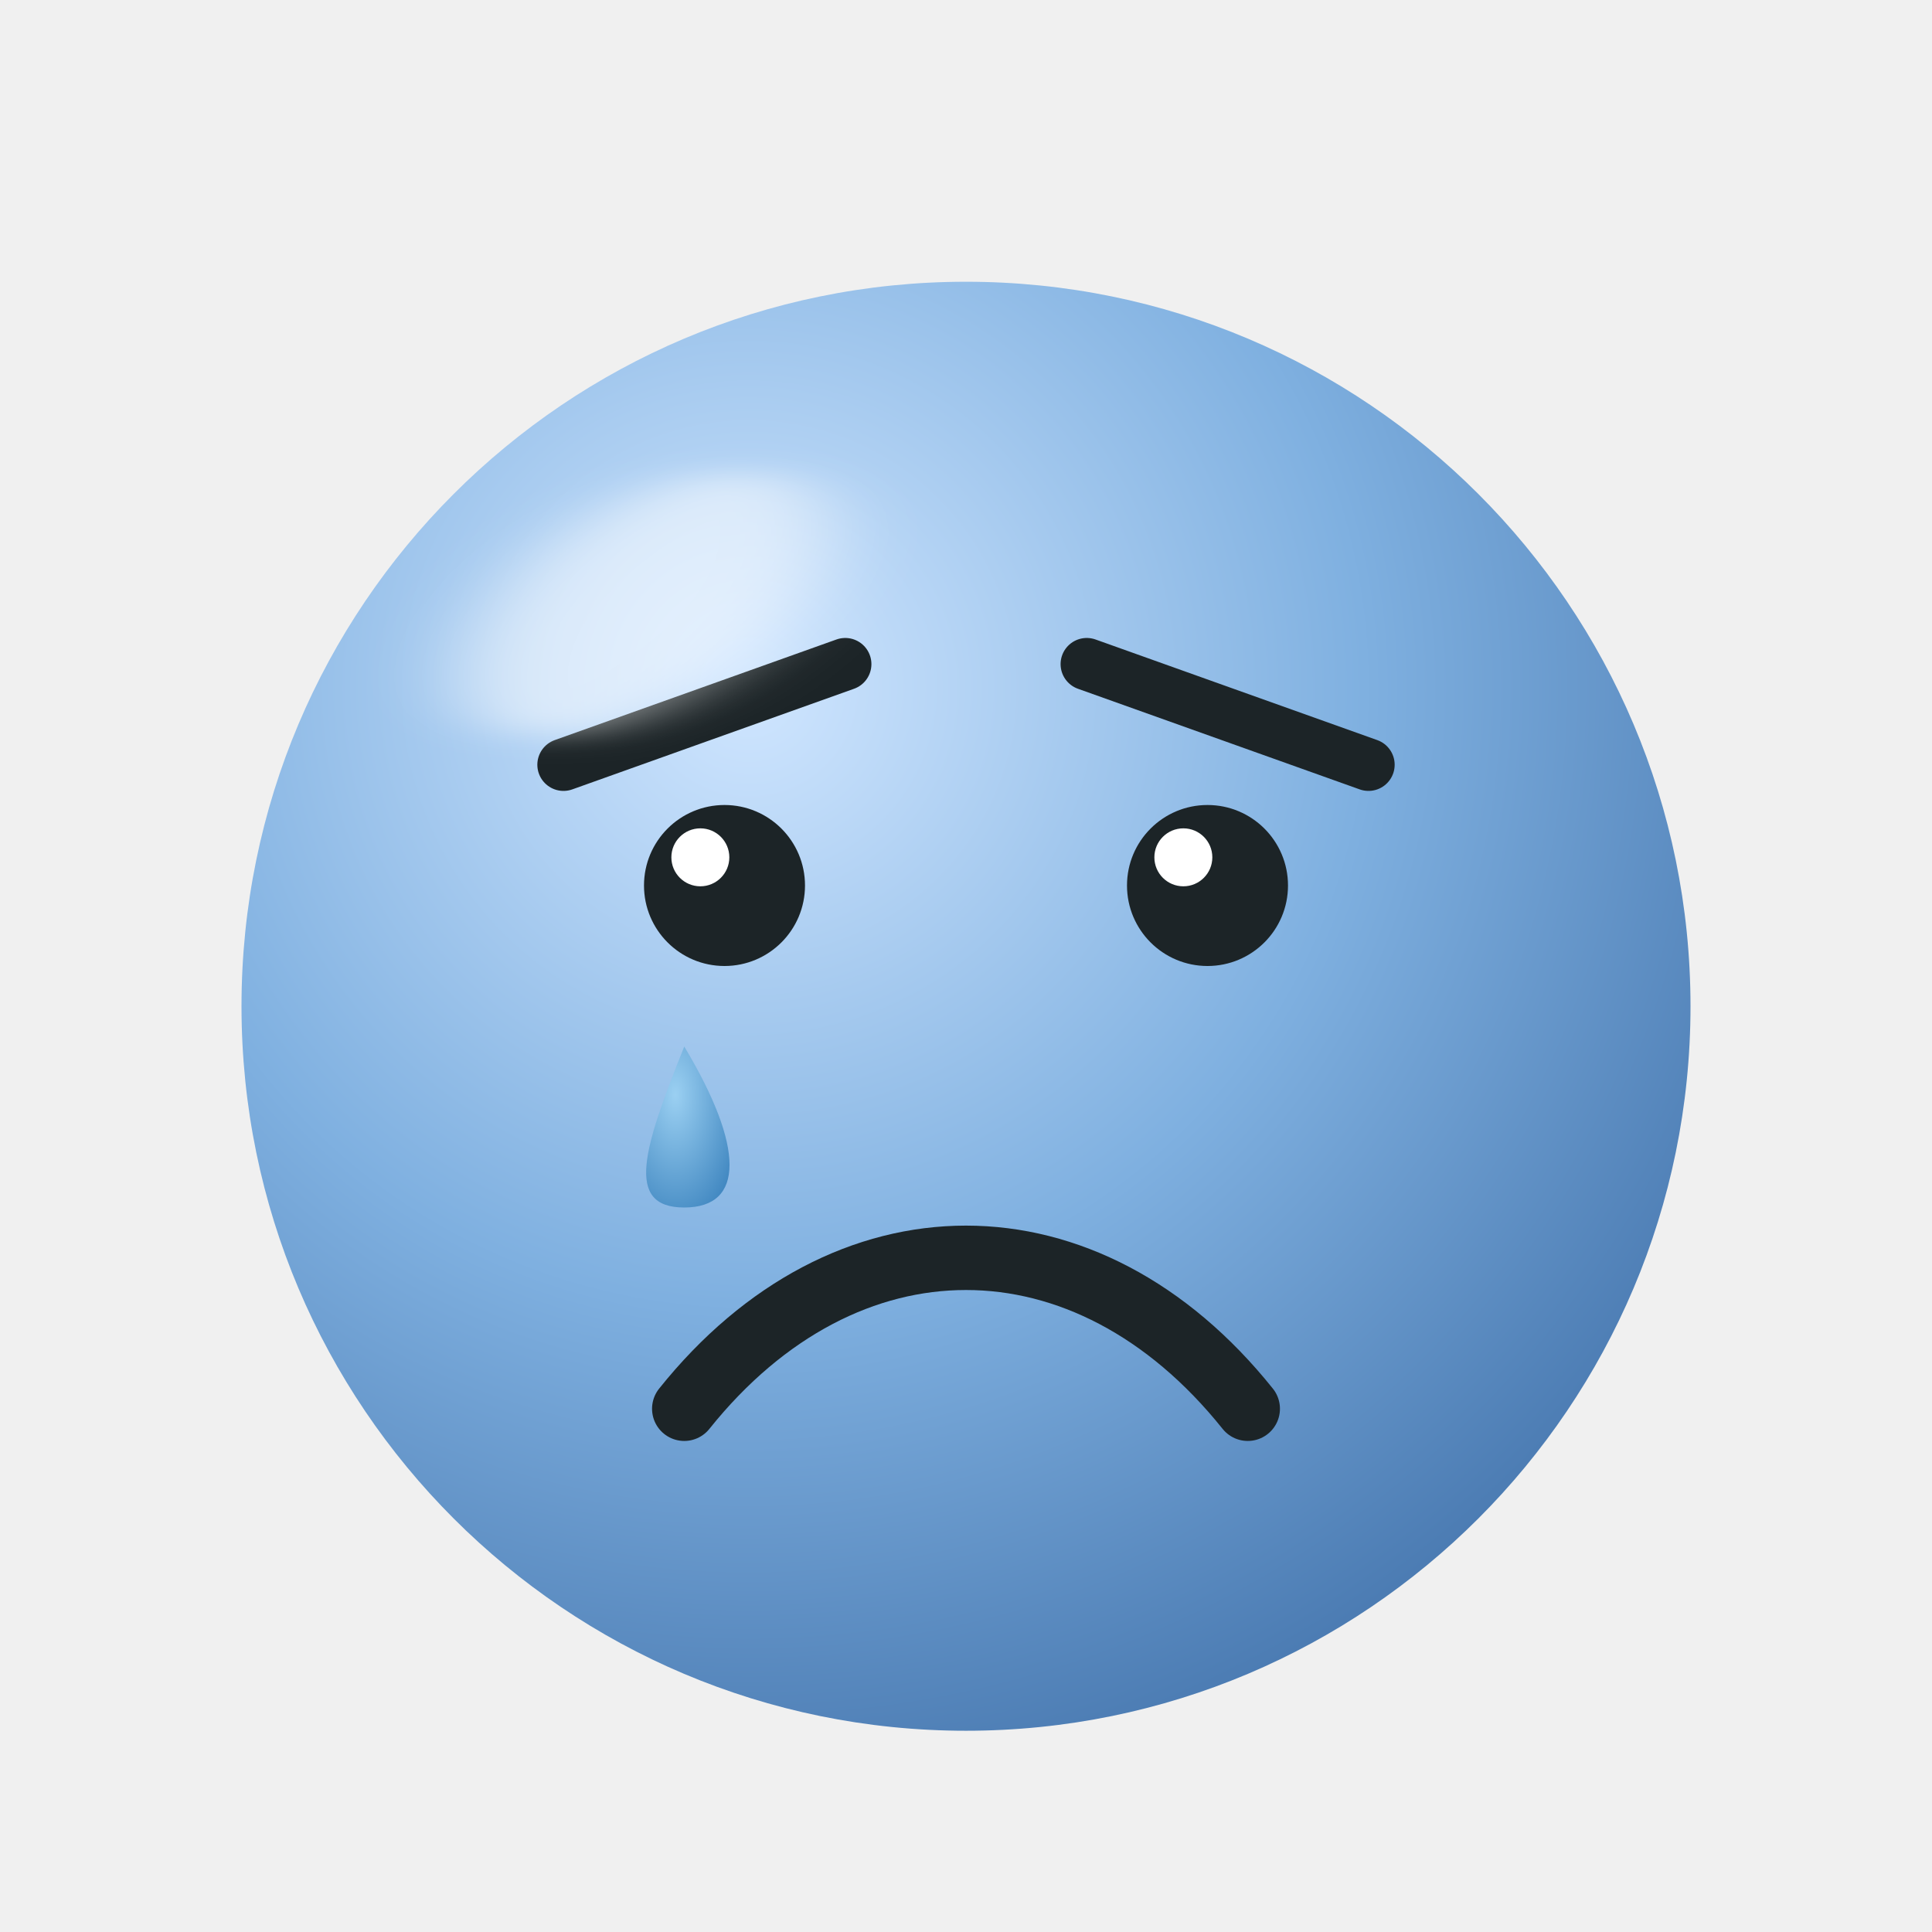
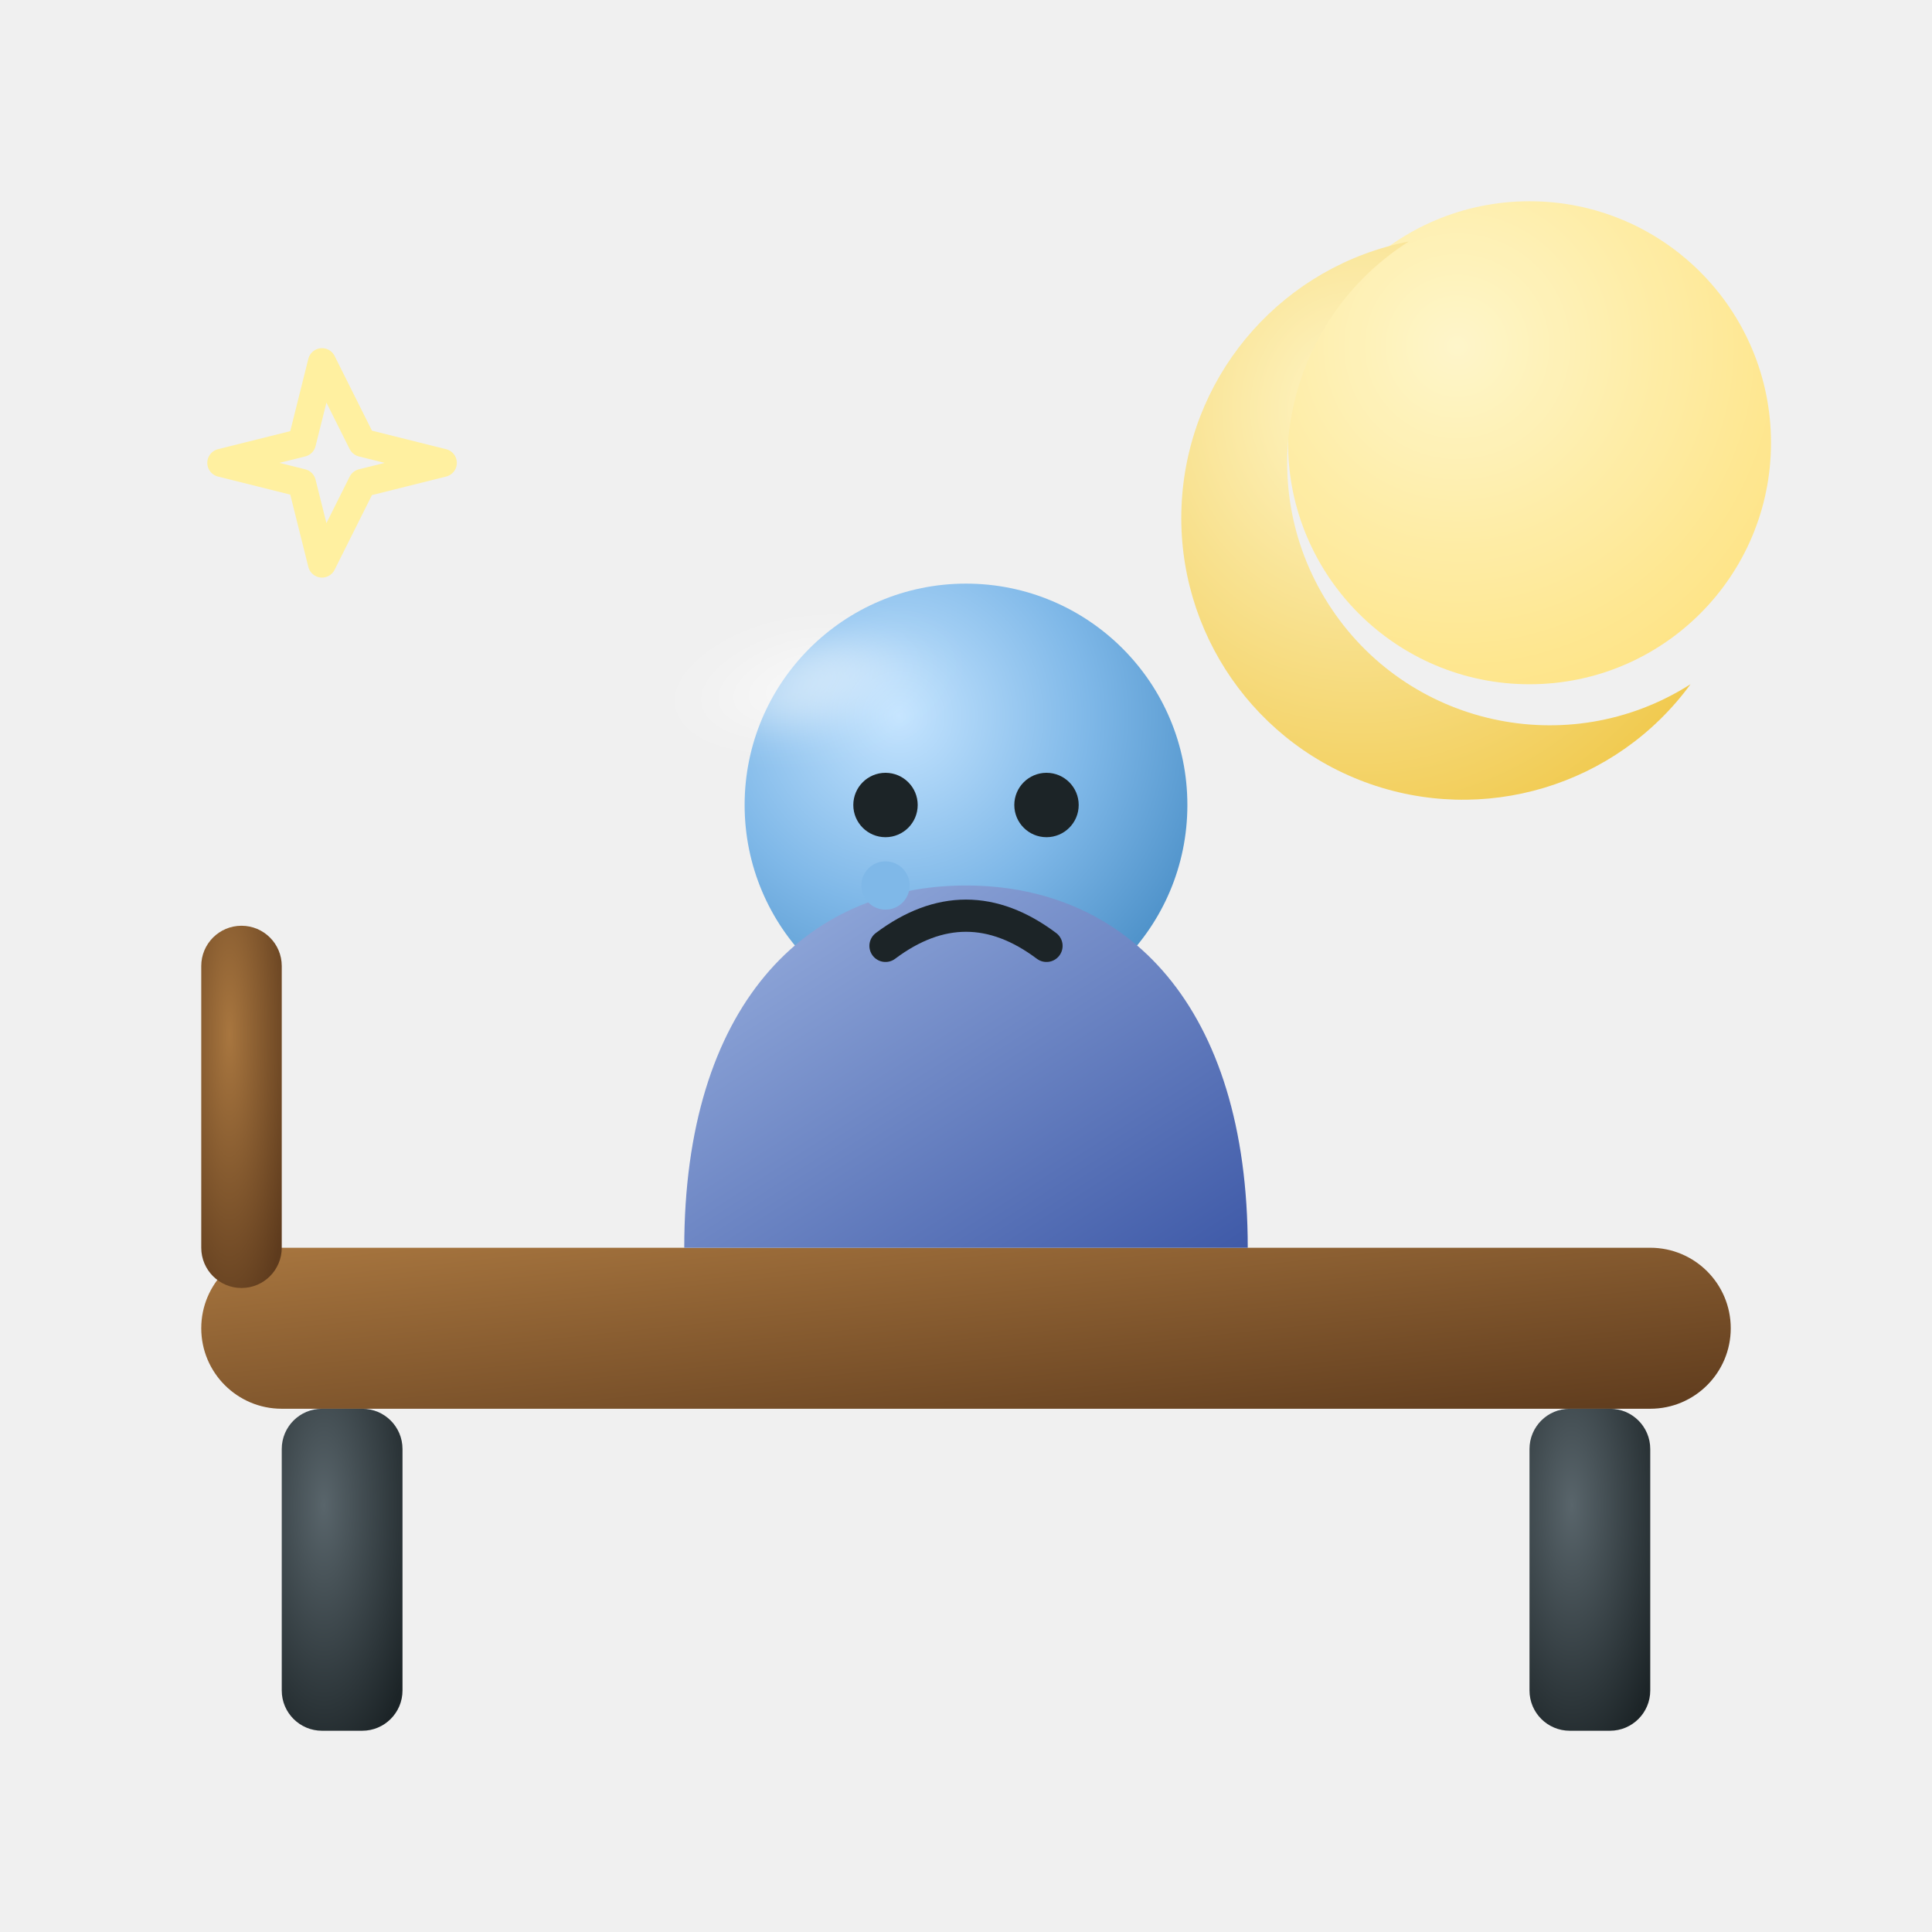
<svg xmlns="http://www.w3.org/2000/svg" viewBox="0 0 96 96" width="96" height="96" role="img">
  <defs>
    <filter id="kb" x="-30%" y="-30%" width="160%" height="160%">
      <feGaussianBlur stdDeviation="1.6" />
    </filter>
    <filter id="kb2" x="-30%" y="-80%" width="160%" height="260%">
      <feGaussianBlur stdDeviation="2.4" />
    </filter>
    <radialGradient id="lonely0" cx="0.35" cy="0.3" r="0.85">
-       <stop offset="0" stop-color="#9bd0f2" />
+       <stop offset="0" stop-color="#fff6c8" />
+       <stop offset="1" stop-color="#ffe27a" />
+     </radialGradient>
+     <radialGradient id="lonely1" cx="0.35" cy="0.3" r="0.85">
+       <stop offset="0" stop-color="#fff6c8" />
+       <stop offset="1" stop-color="#f0c84a" />
+     </radialGradient>
+     <linearGradient id="lonely2" x1="0" y1="0" x2="1" y2="1">
+       <stop offset="0" stop-color="#a8763f" />
+       <stop offset="1" stop-color="#5e3b1d" />
+     </linearGradient>
+     <radialGradient id="lonely3" cx="0.35" cy="0.3" r="0.85">
+       <stop offset="0" stop-color="#59656b" />
+       <stop offset="1" stop-color="#1c2427" />
+     </radialGradient>
+     <radialGradient id="lonely4" cx="0.35" cy="0.3" r="0.85">
+       <stop offset="0" stop-color="#59656b" />
+       <stop offset="1" stop-color="#1c2427" />
+     </radialGradient>
+     <radialGradient id="lonely5" cx="0.35" cy="0.3" r="0.85">
+       <stop offset="0" stop-color="#a8763f" />
+       <stop offset="1" stop-color="#5e3b1d" />
+     </radialGradient>
+     <radialGradient id="lonely6" cx="0.35" cy="0.3" r="0.85">
+       <stop offset="0" stop-color="#c4e4ff" />
+       <stop offset="0.5" stop-color="#7fb8e8" />
      <stop offset="1" stop-color="#3f86c0" />
    </radialGradient>
-     <radialGradient id="lonely1" cx="0.35" cy="0.3" r="0.85">
-       <stop offset="0" stop-color="#9bd0f2" />
-       <stop offset="1" stop-color="#3f86c0" />
-     </radialGradient>
-     <radialGradient id="lonely2" cx="0.35" cy="0.3" r="0.85">
-       <stop offset="0" stop-color="#9bd0f2" />
-       <stop offset="1" stop-color="#3f86c0" />
-     </radialGradient>
-     <radialGradient id="lonely3" cx="0.35" cy="0.3" r="0.85">
-       <stop offset="0" stop-color="#9bd0f2" />
-       <stop offset="1" stop-color="#3f86c0" />
-     </radialGradient>
-     <radialGradient id="lonely4" cx="0.35" cy="0.3" r="0.85">
-       <stop offset="0" stop-color="#9bd0f2" />
-       <stop offset="1" stop-color="#3f86c0" />
-     </radialGradient>
-     <radialGradient id="lonely5" cx="0.35" cy="0.3" r="0.85">
-       <stop offset="0" stop-color="#ff8767" />
-       <stop offset="1" stop-color="#c2331a" />
-     </radialGradient>
-     <radialGradient id="lonely6" cx="0.35" cy="0.3" r="0.85">
-       <stop offset="0" stop-color="#ff8767" />
-       <stop offset="1" stop-color="#c2331a" />
-     </radialGradient>
-     <radialGradient id="lonely7" cx="0.35" cy="0.28" r="0.85">
-       <stop offset="0" stop-color="#d0e6ff" />
-       <stop offset="0.5" stop-color="#7fb0e0" />
-       <stop offset="1" stop-color="#3f6fa8" />
-     </radialGradient>
+     <linearGradient id="lonely7" x1="0" y1="0" x2="1" y2="1">
+       <stop offset="0" stop-color="#9bb2e0" />
+       <stop offset="1" stop-color="#3f5aa8" />
+     </linearGradient>
  </defs>
-   <circle cx="48" cy="50" r="36" fill="url(#lonely7)" />
-   <circle cx="36" cy="44" r="4" fill="#1c2427" />
-   <circle cx="34.8" cy="42.6" r="1.44" fill="#fff" />
-   <circle cx="60" cy="44" r="4" fill="#1c2427" />
-   <circle cx="58.8" cy="42.6" r="1.44" fill="#fff" />
-   <path d="M28 38l14-5M68 38l-14-5" fill="none" stroke="#1c2427" stroke-width="2.6" stroke-linecap="round" stroke-linejoin="round" />
-   <path d="M34 70c8-10 20-10 28 0" fill="none" stroke="#1c2427" stroke-width="3.2" stroke-linecap="round" stroke-linejoin="round" />
-   <path d="M34 52c-2 5-3 8 0 8s3-3 0-8z" fill="url(#lonely1)" />
-   <ellipse cx="32" cy="30" rx="10" ry="5" fill="#fff" opacity="0.5" filter="url(#kb)" transform="rotate(-30 32 30)" />
+   <circle cx="76" cy="22" r="12" fill="url(#lonely0)" opacity="0.95" />
+   <circle cx="81" cy="18" r="11" fill="#fff" opacity="0" />
+   <path d="M70 12a14 14 0 1 0 14 22 11 11 0 0 1-14-22z" fill="url(#lonely1)" />
+   <rect x="10" y="62" width="76" height="8" rx="4" fill="url(#lonely2)" />
+   <rect x="14" y="70" width="6" height="16" rx="2" fill="url(#lonely3)" />
+   <rect x="76" y="70" width="6" height="16" rx="2" fill="url(#lonely4)" />
+   <rect x="10" y="46" width="4" height="18" rx="2" fill="url(#lonely5)" />
+   <circle cx="48" cy="40" r="11" fill="url(#lonely6)" />
+   <path d="M34 62c0-12 6-18 14-18s14 6 14 18z" fill="url(#lonely7)" />
+   <circle cx="44" cy="40" r="1.6" fill="#1c2427" />
+   <circle cx="52" cy="40" r="1.6" fill="#1c2427" />
+   <path d="M44 47q4-3 8 0" fill="none" stroke="#1c2427" stroke-width="1.6" stroke-linecap="round" stroke-linejoin="round" />
+   <circle cx="44" cy="44" r="1.2" fill="#7fb8e8" />
+   <ellipse cx="40" cy="34" rx="4" ry="2" fill="#fff" opacity="0.5" filter="url(#kb)" transform="rotate(-20 40 34)" />
+   <path d="M16 18l2 4 4 1-4 1-2 4-1-4-4-1 4-1z" fill="none" stroke="#fff0a0" stroke-width="1.4" stroke-linecap="round" stroke-linejoin="round" />
</svg>
